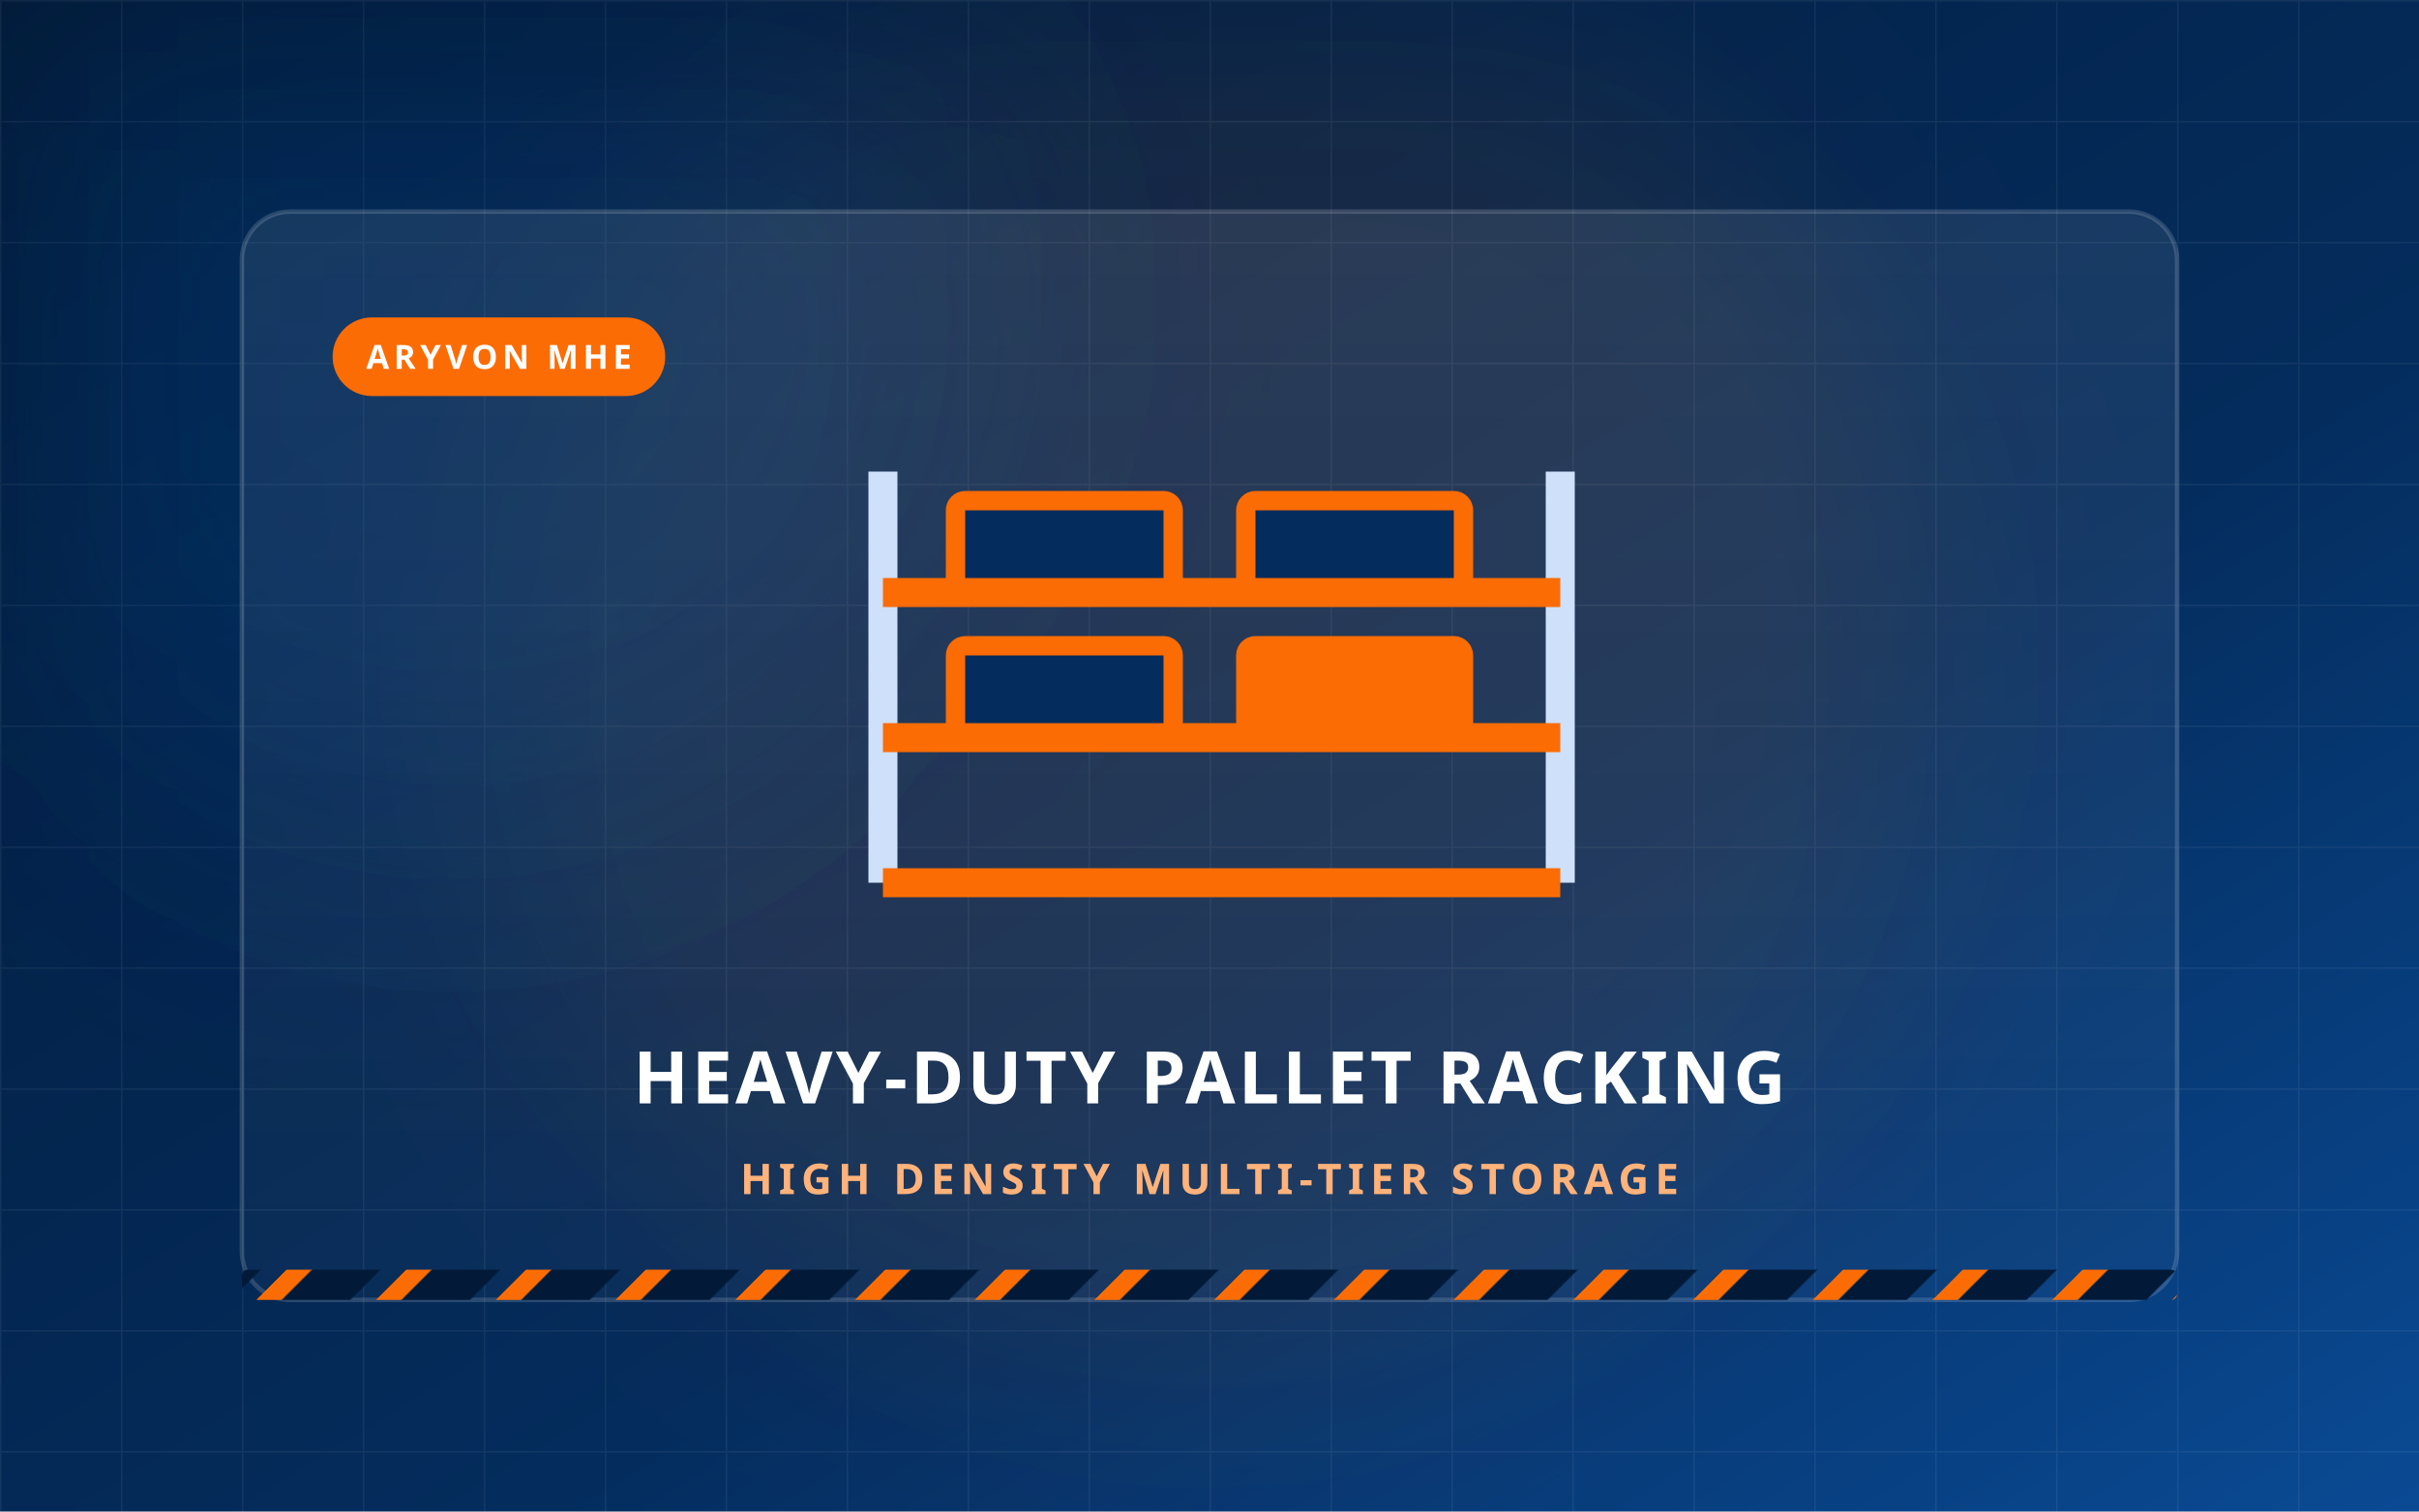
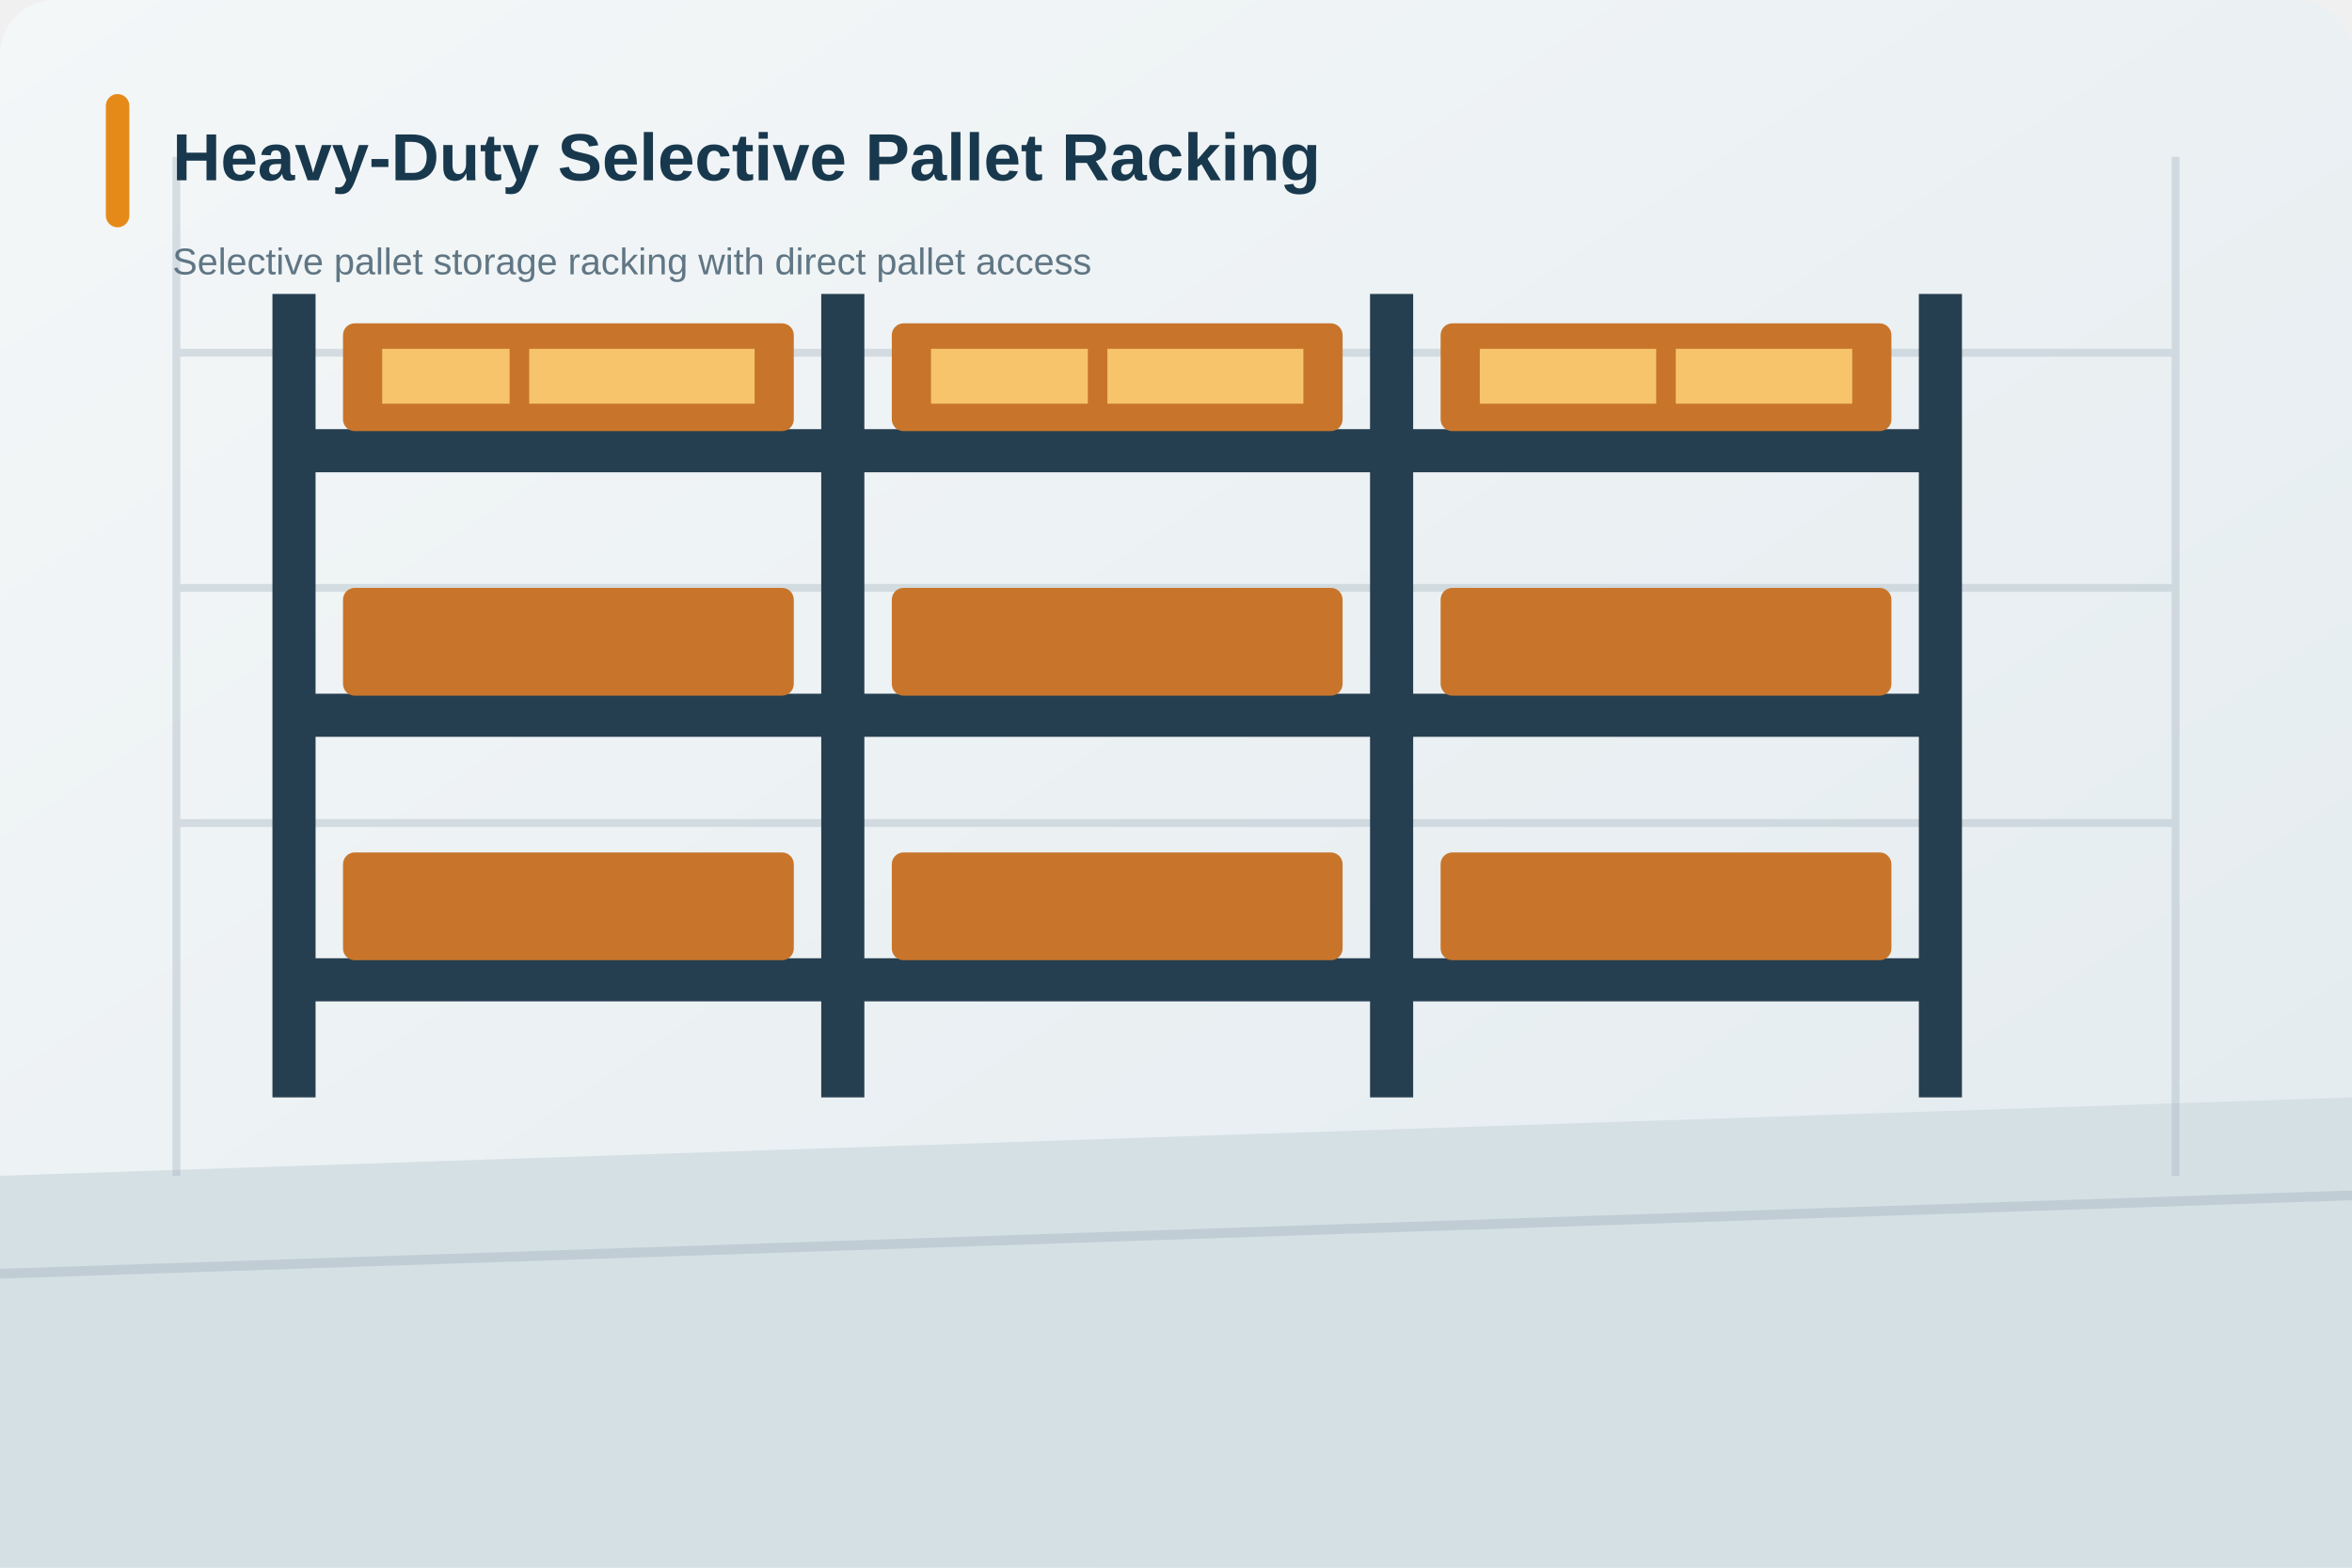
- <svg xmlns="http://www.w3.org/2000/svg" viewBox="0 0 800 500" width="800" height="500">
+ <svg xmlns="http://www.w3.org/2000/svg" viewBox="0 0 1200 800" role="img" aria-labelledby="title desc">
  <defs>
-     <linearGradient id="bgGrad" x1="0%" y1="0%" x2="100%" y2="100%">
-       <stop offset="0%" stop-color="#021a38" />
-       <stop offset="60%" stop-color="#042c5c" />
-       <stop offset="100%" stop-color="#0a4a94" />
+     <linearGradient id="bg" x1="0" y1="0" x2="1" y2="1">
+       <stop stop-color="#f4f7f8" />
+       <stop offset="1" stop-color="#e2eaee" />
    </linearGradient>
-     <linearGradient id="cardGrad" x1="0%" y1="0%" x2="0%" y2="100%">
-       <stop offset="0%" stop-color="rgba(255,255,255,0.08)" />
-       <stop offset="100%" stop-color="rgba(255,255,255,0.02)" />
+     <linearGradient id="orange" x1="0" y1="0" x2="0" y2="1">
+       <stop stop-color="#ffbd55" />
+       <stop offset="1" stop-color="#e58a19" />
    </linearGradient>
-     <pattern id="gridPat" width="40" height="40" patternUnits="userSpaceOnUse">
-       <path d="M 40 0 L 0 0 0 40" fill="none" stroke="rgba(255,255,255,0.06)" stroke-width="1" />
-     </pattern>
-     <pattern id="stripePat" width="28" height="28" patternTransform="rotate(45 0 0)" patternUnits="userSpaceOnUse">
-       <line x1="0" y1="0" x2="0" y2="28" stroke="#fc6c04" stroke-width="12" />
-       <line x1="14" y1="0" x2="14" y2="28" stroke="#021a38" stroke-width="16" />
-     </pattern>
  </defs>
-   <rect width="800" height="500" fill="url(#bgGrad)" />
-   <rect width="800" height="500" fill="url(#gridPat)" />
-   <circle cx="400" cy="220" r="240" fill="rgba(252, 108, 4, 0.08)" filter="blur(40px)" />
-   <circle cx="150" cy="100" r="180" fill="rgba(10, 74, 148, 0.25)" filter="blur(50px)" />
-   <rect x="80" y="70" width="640" height="360" rx="16" fill="url(#cardGrad)" stroke="rgba(255,255,255,0.15)" stroke-width="1.5" />
-   <g transform="translate(110, 105)">
-     <rect x="0" y="0" width="110" height="26" rx="13" fill="#fc6c04" />
-     <text x="55" y="17" fill="#ffffff" font-family="'Outfit', 'Segoe UI', sans-serif" font-size="11" font-weight="800" letter-spacing="1.5" text-anchor="middle">ARYVON MHE</text>
+   <rect width="1200" height="800" rx="28" fill="url(#bg)" />
+   <path d="M0 600 L1200 560 V800 H0Z" fill="#d5e0e5" />
+   <path d="M0 650 L1200 610" stroke="#c0cdd4" stroke-width="5" />
+   <g opacity=".35" stroke="#9eb0ba" stroke-width="4">
+     <path d="M90 80V600M1110 80V600M90 180H1110M90 300H1110M90 420H1110" />
  </g>
-   <g transform="translate(260, 140) scale(1.6)" stroke="#fc6c04" stroke-width="4" fill="none">
-     <line x1="20" y1="10" x2="20" y2="95" stroke="#cfe0fa" stroke-width="6" />
-     <line x1="160" y1="10" x2="160" y2="95" stroke="#cfe0fa" stroke-width="6" />
-     <line x1="20" y1="35" x2="160" y2="35" stroke="#fc6c04" stroke-width="6" />
-     <line x1="20" y1="65" x2="160" y2="65" stroke="#fc6c04" stroke-width="6" />
-     <line x1="20" y1="95" x2="160" y2="95" stroke="#fc6c04" stroke-width="6" />
-     <rect x="35" y="16" width="45" height="18" rx="2" fill="#042c5c" />
-     <rect x="95" y="16" width="45" height="18" rx="2" fill="#042c5c" />
-     <rect x="35" y="46" width="45" height="18" rx="2" fill="#042c5c" />
-     <rect x="95" y="46" width="45" height="18" rx="2" fill="#fc6c04" />
+   <g stroke="#263f50" stroke-width="22" fill="none">
+     <path d="M150 150V560M430 150V560M710 150V560M990 150V560" />
+     <path d="M150 230H990M150 365H990M150 500H990" />
  </g>
-   <rect x="80" y="420" width="640" height="10" rx="2" fill="url(#stripePat)" />
-   <text x="400" y="365" fill="#ffffff" font-family="'Outfit', 'Segoe UI', sans-serif" font-size="24" font-weight="800" letter-spacing="1" text-anchor="middle">HEAVY-DUTY PALLET RACKING</text>
-   <text x="400" y="395" fill="#ffb27a" font-family="'Segoe UI', sans-serif" font-size="14" font-weight="600" letter-spacing="2" text-anchor="middle">HIGH DENSITY MULTI-TIER STORAGE</text>
+   <g fill="#c8752b">
+     <rect x="175" y="165" width="230" height="55" rx="6" />
+     <rect x="455" y="165" width="230" height="55" rx="6" />
+     <rect x="735" y="165" width="230" height="55" rx="6" />
+     <rect x="175" y="300" width="230" height="55" rx="6" />
+     <rect x="455" y="300" width="230" height="55" rx="6" />
+     <rect x="735" y="300" width="230" height="55" rx="6" />
+     <rect x="175" y="435" width="230" height="55" rx="6" />
+     <rect x="455" y="435" width="230" height="55" rx="6" />
+     <rect x="735" y="435" width="230" height="55" rx="6" />
+   </g>
+   <g fill="#f7c46b">
+     <rect x="195" y="178" width="65" height="28" />
+     <rect x="270" y="178" width="115" height="28" />
+     <rect x="475" y="178" width="80" height="28" />
+     <rect x="565" y="178" width="100" height="28" />
+     <rect x="755" y="178" width="90" height="28" />
+     <rect x="855" y="178" width="90" height="28" />
+   </g>
+   <rect x="54" y="48" width="12" height="68" rx="6" fill="#e58a19" />
+   <text x="88" y="92" font-family="Arial,Helvetica,sans-serif" font-size="34" font-weight="700" fill="#18384d">Heavy-Duty Selective Pallet Racking</text>
+   <text x="88" y="140" font-family="Arial,Helvetica,sans-serif" font-size="19" fill="#607684">Selective pallet storage racking with direct pallet access</text>
</svg>
